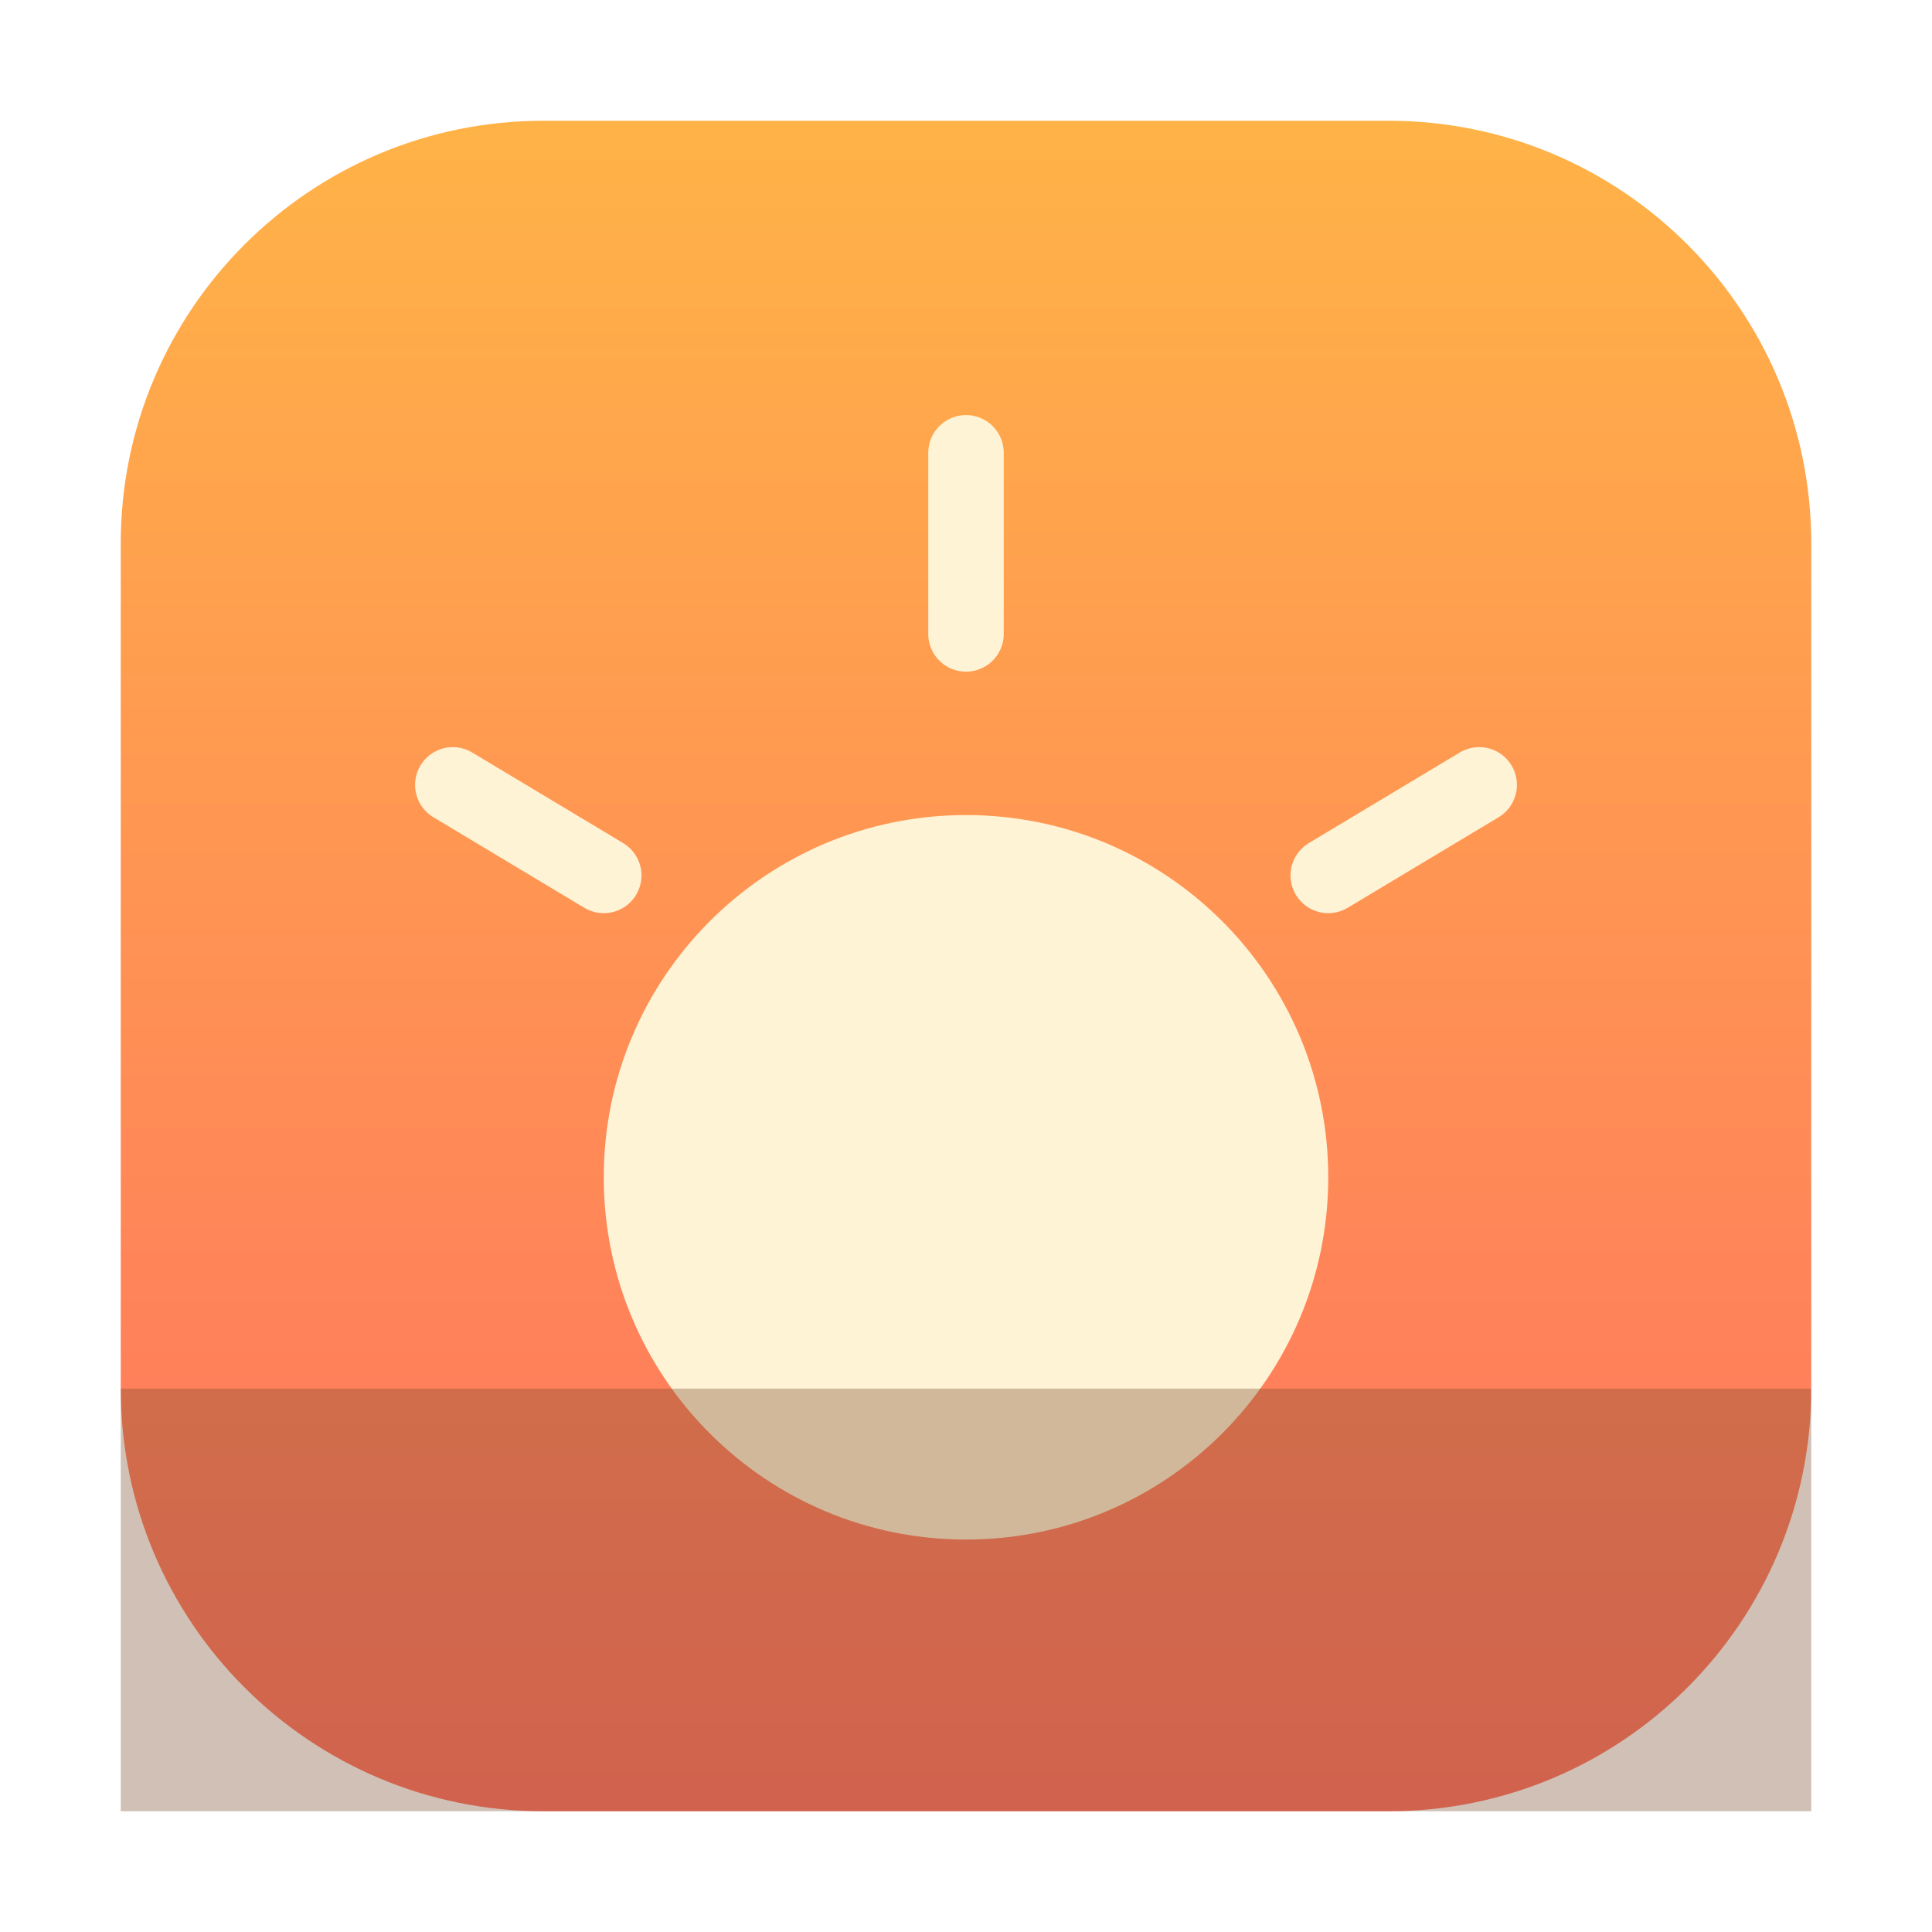
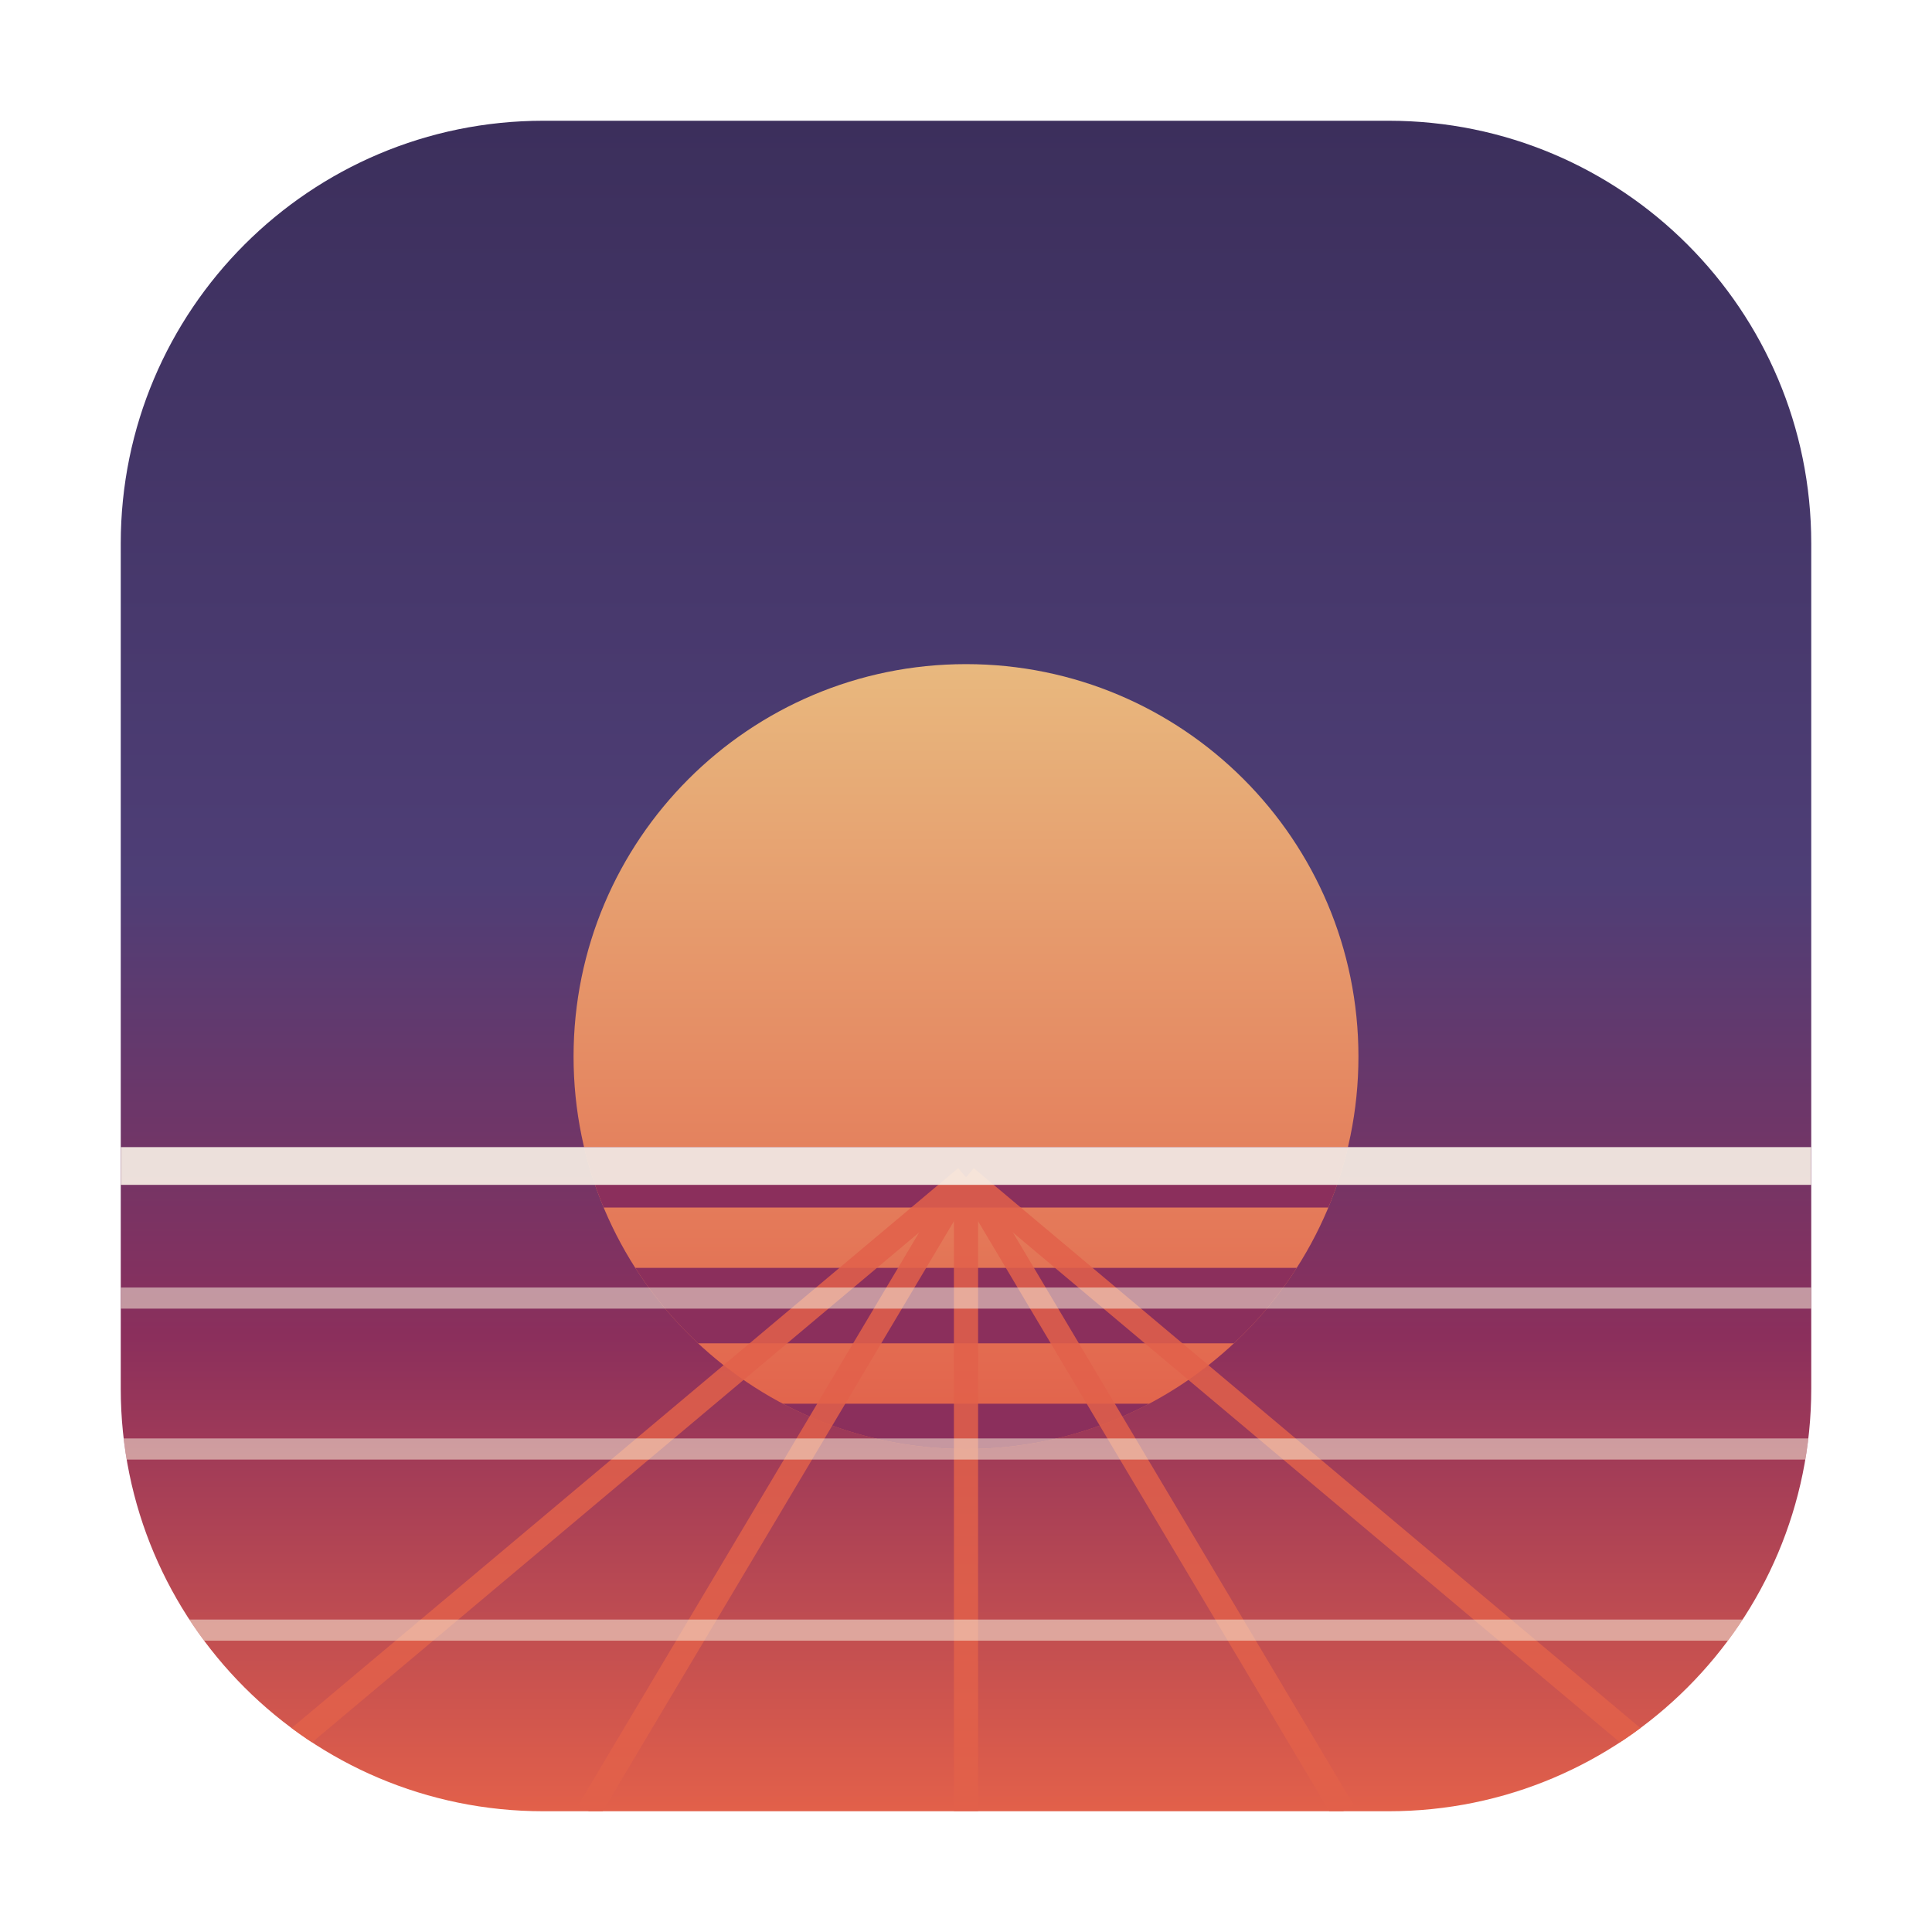
<svg xmlns="http://www.w3.org/2000/svg" width="128" height="128" viewBox="0 0 128 128">
  <defs>
    <linearGradient id="sky" x1="0" y1="0" x2="0" y2="1">
-       <stop offset="0" stop-color="#ffb347" />
-       <stop offset="1" stop-color="#ff6f61" />
+       <stop offset="0" stop-color="#3C2F5C" />
+       <stop offset="0.45" stop-color="#4E3E76" />
+       <stop offset="0.72" stop-color="#8B2F5C" />
+       <stop offset="1" stop-color="#E2604A" />
    </linearGradient>
+     <linearGradient id="sun" x1="0" y1="0" x2="0" y2="1">
+       <stop offset="0" stop-color="#E8B87E" />
+       <stop offset="1" stop-color="#E2604A" />
+     </linearGradient>
+     <clipPath id="frame">
+       <rect x="8" y="8" width="112" height="112" rx="28" />
+     </clipPath>
+     <clipPath id="sunClip">
+       <circle cx="64" cy="70" r="26" />
+     </clipPath>
  </defs>
-   <rect x="8" y="8" width="112" height="112" rx="28" fill="url(#sky)" />
-   <circle cx="64" cy="78" r="24" fill="#fff3d6" />
-   <g stroke="#fff3d6" stroke-width="5" stroke-linecap="round">
-     <line x1="64" y1="30" x2="64" y2="42" />
-     <line x1="30" y1="52" x2="40" y2="58" />
-     <line x1="98" y1="52" x2="88" y2="58" />
+   <g clip-path="url(#frame)">
+     <rect x="8" y="8" width="112" height="112" fill="url(#sky)" />
+     <circle cx="64" cy="70" r="26" fill="url(#sun)" />
+     <g clip-path="url(#sunClip)">
+       <rect x="38" y="76" width="52" height="4" fill="#8B2F5C" />
+       <rect x="38" y="84" width="52" height="5" fill="#8B2F5C" />
+       <rect x="38" y="93" width="52" height="7" fill="#8B2F5C" />
+     </g>
+     <g stroke="#E2604A" stroke-width="1.6" opacity="0.85">
+       <line x1="64" y1="78" x2="14" y2="120" />
+       <line x1="64" y1="78" x2="39" y2="120" />
+       <line x1="64" y1="78" x2="64" y2="120" />
+       <line x1="64" y1="78" x2="89" y2="120" />
+       <line x1="64" y1="78" x2="114" y2="120" />
+     </g>
+     <g stroke="#F6ECD9" stroke-width="1.4" opacity="0.55">
+       <line x1="8" y1="86" x2="120" y2="86" />
+       <line x1="8" y1="96" x2="120" y2="96" />
+       <line x1="8" y1="108" x2="120" y2="108" />
+     </g>
+     <rect x="8" y="76" width="112" height="2.5" fill="#FAF3E8" opacity="0.9" />
  </g>
-   <rect x="8" y="92" width="112" height="28" rx="0" fill="#7a4a2b" opacity="0.35" />
</svg>
